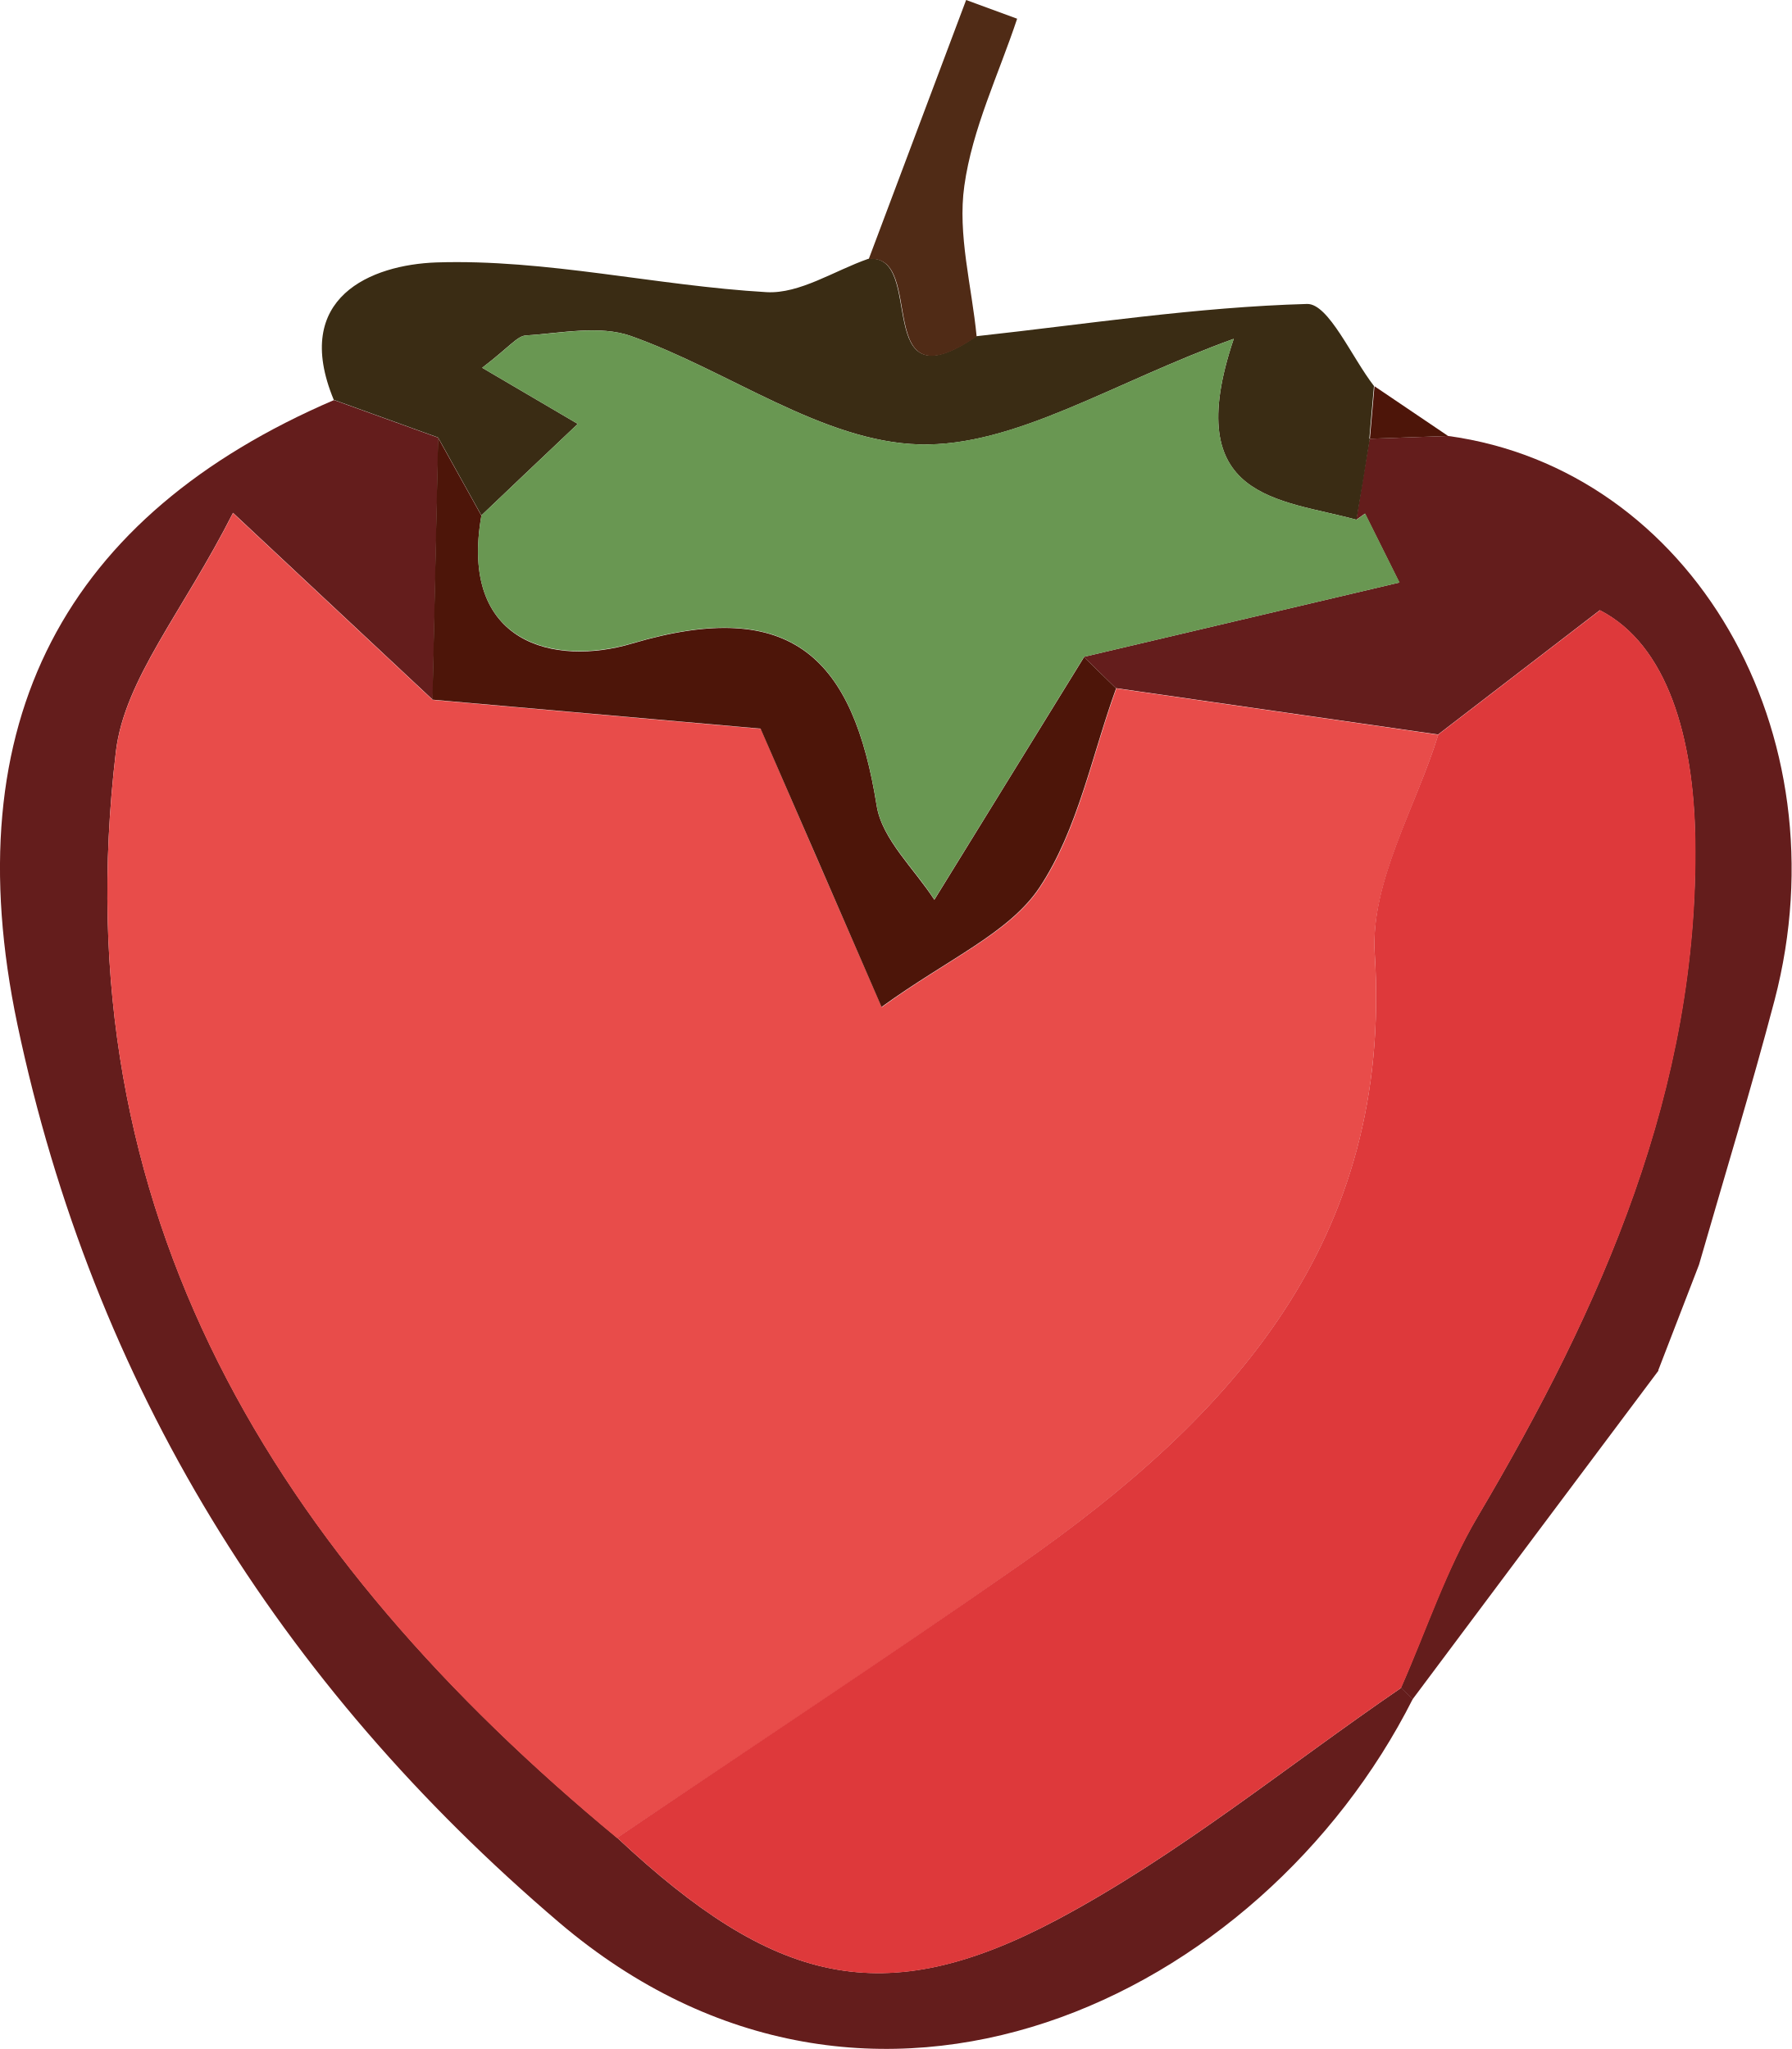
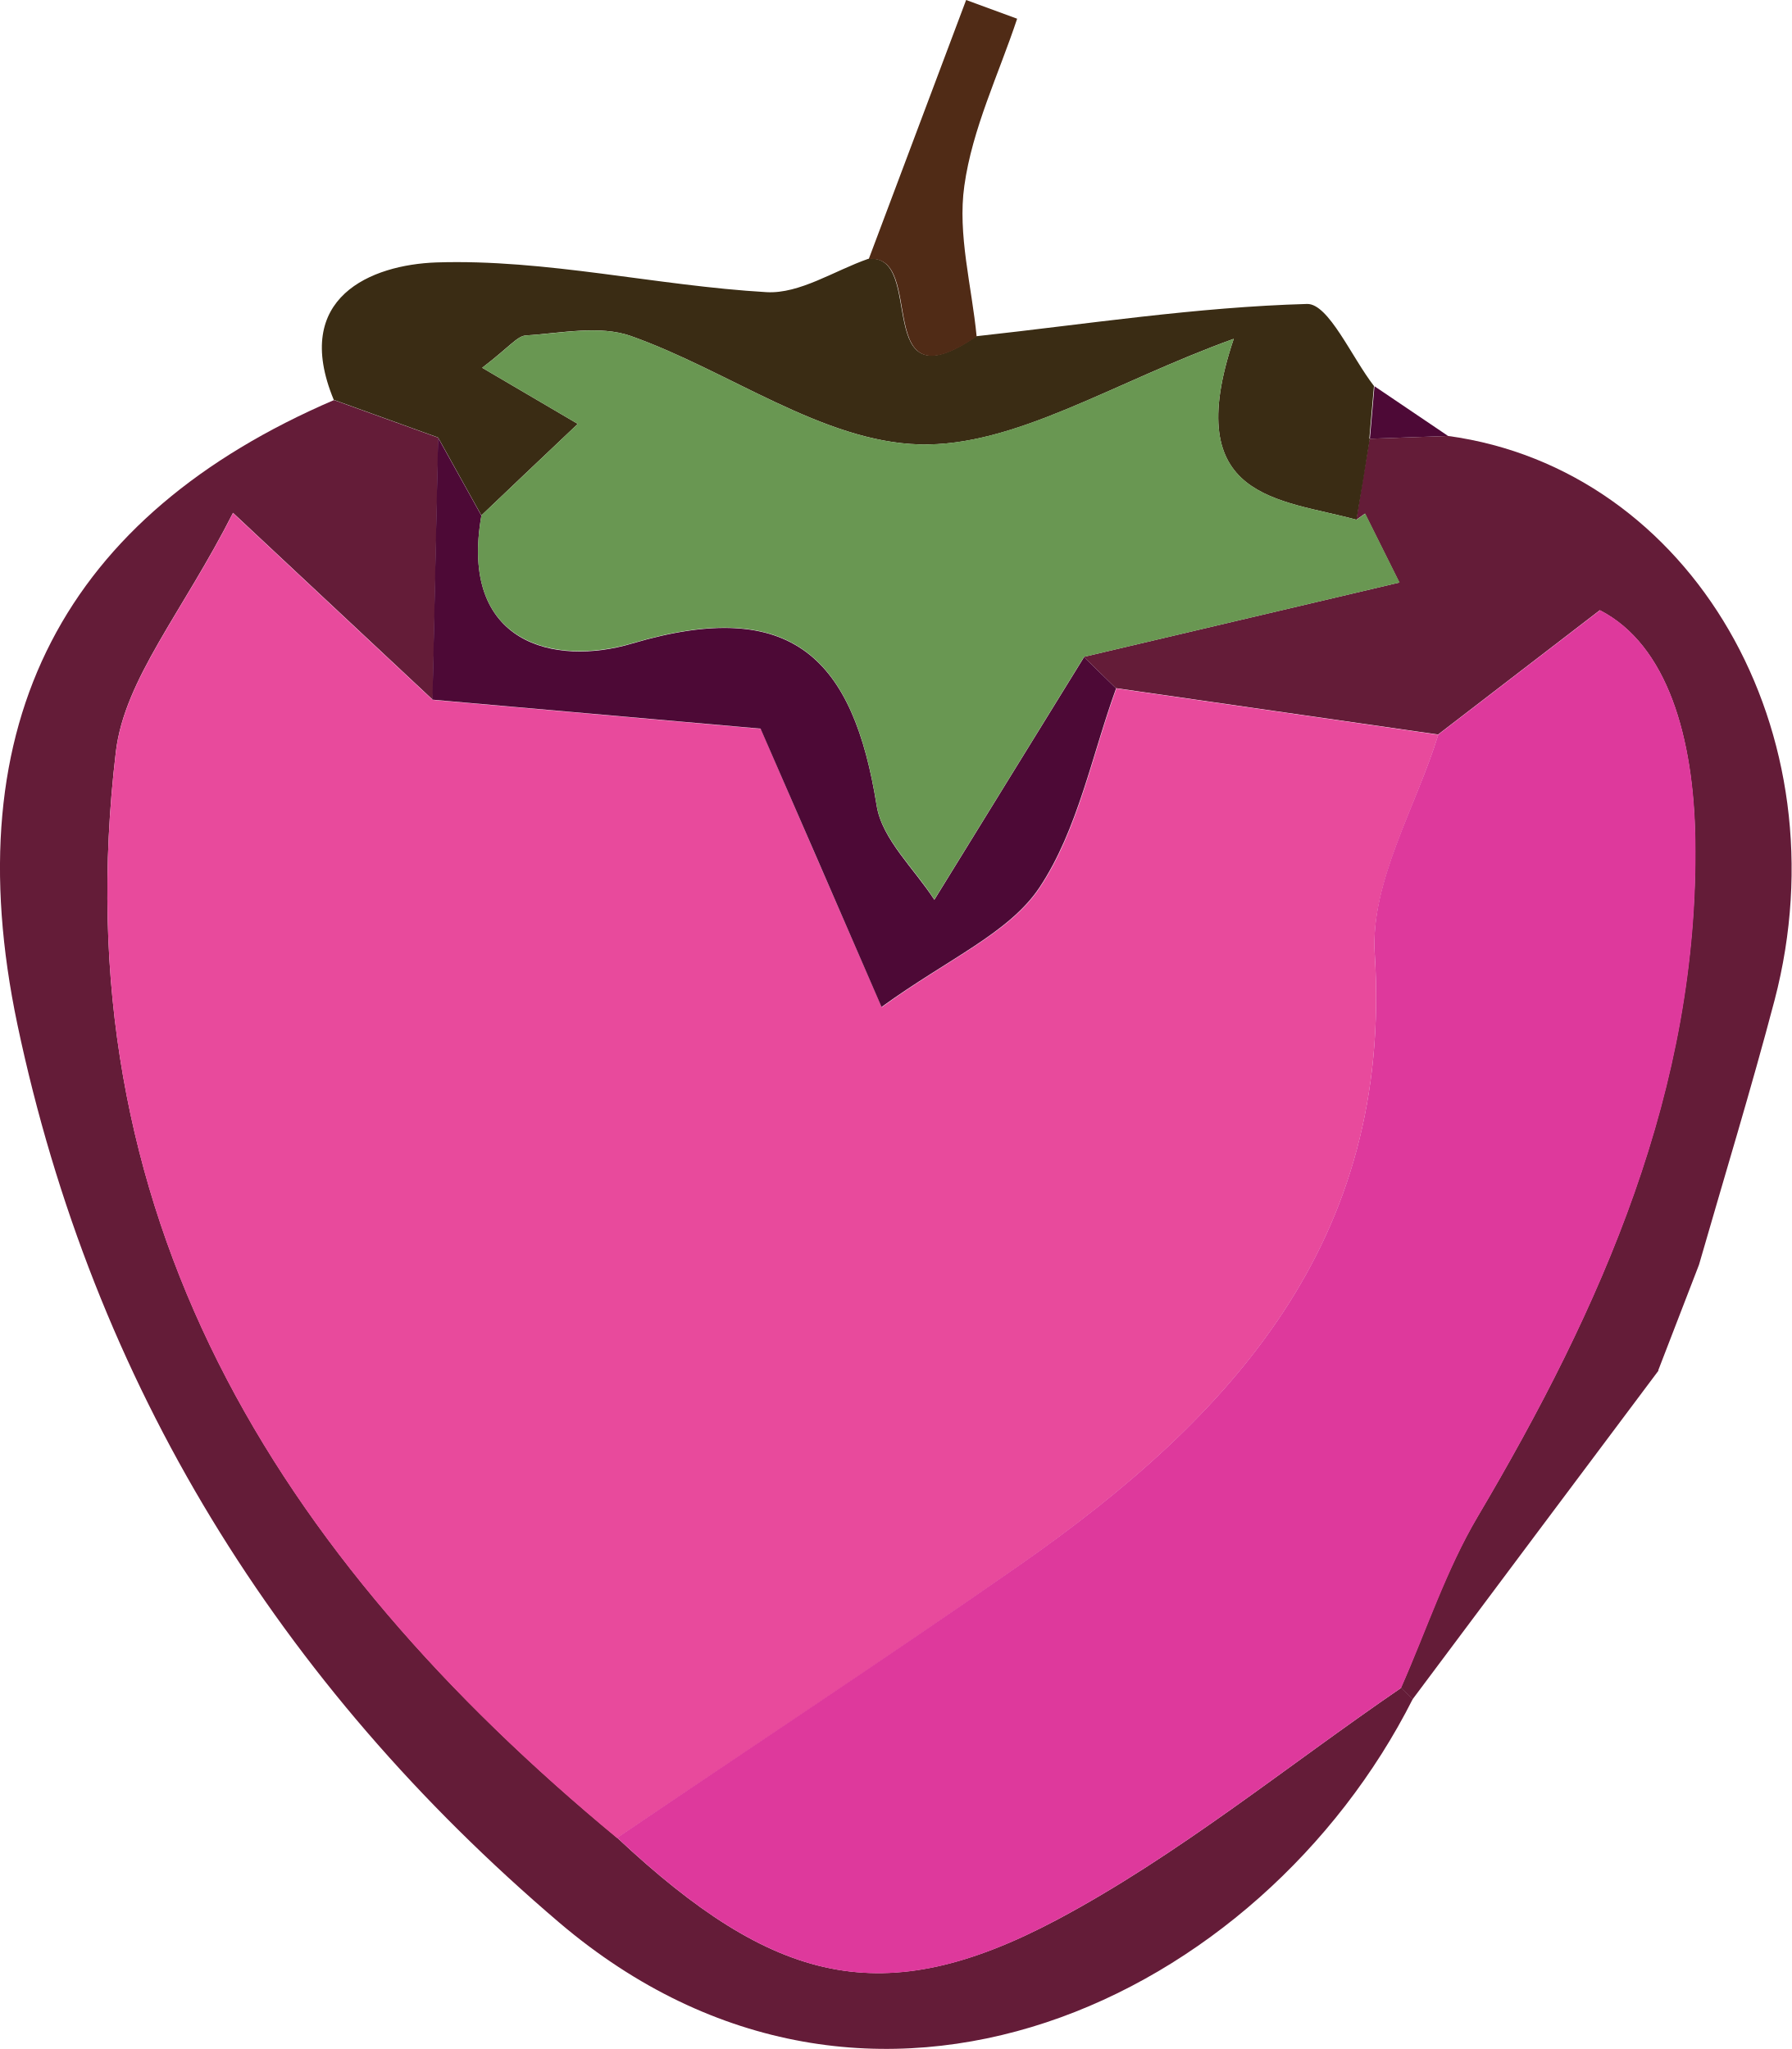
<svg xmlns="http://www.w3.org/2000/svg" id="b" viewBox="0 0 69.9 79.95">
  <defs>
-     <style>.d{fill:#e84c4a;}.e{fill:#641d1c;}.f{fill:#de393b;}.g{fill:#4d1509;}.h{fill:#699752;}.i{fill:#502b16;}.j{fill:#3a2c14;}</style>
+     <style>.d{fill:#e84a9c;}.e{fill:#641c38;}.f{fill:#de399c;}.g{fill:#4d0936;}.h{fill:#699752;}.i{fill:#502b16;}.j{fill:#3a2c14;}</style>
  </defs>
  <g id="c">
    <g>
      <path class="e" d="M55.11,66.3c-5.9,11.68-21.14,19.05-33.29,8.72C10.87,65.69,3.64,54.01,.68,39.98-1.81,28.13,2.58,20.1,13.03,15.61c1.36,.49,2.71,.98,4.07,1.47-.07,3.41-.15,6.81-.22,10.22-2.24-2.1-4.49-4.2-7.79-7.29-1.96,3.87-4.23,6.48-4.57,9.32-2.14,18.01,6.26,31.38,19.56,42.38,6.11,5.72,10.36,6.8,17.15,3.2,4.74-2.52,8.97-6,13.43-9.05l.46,.44Z" />
      <path class="e" d="M64.7,53.48c-3.2,4.27-6.4,8.55-9.59,12.82l-.46-.44c.98-2.23,1.75-4.59,2.99-6.68,4.84-8.18,8.63-16.69,8.49-26.43-.06-3.95-1.07-7.58-3.72-8.94-2.67,2.05-4.49,3.45-6.31,4.85-4.19-.6-8.38-1.21-12.57-1.81-.42-.41-.83-.81-1.25-1.22,4.1-.97,8.21-1.93,12.31-2.9-.45-.9-.89-1.79-1.34-2.69l-.34,.24c.17-1.05,.34-2.11,.52-3.16,1.02-.04,2.04-.07,3.06-.11,9.5,1.3,15.47,11.57,12.74,22.01-.91,3.46-1.96,6.89-2.95,10.33-.53,1.37-1.06,2.75-1.59,4.12Z" />
      <path class="j" d="M53.44,17.12c-.17,1.05-.34,2.11-.52,3.16-3-.82-6.91-.77-4.79-7.06-4.74,1.71-8.53,4.22-12.26,4.12-3.78-.1-7.45-2.88-11.26-4.23-1.22-.43-2.73-.11-4.1-.02-.33,.02-.63,.44-1.7,1.26,1.22,.72,2.33,1.37,3.73,2.19-1.49,1.41-2.63,2.49-3.76,3.57-.56-1.01-1.12-2.02-1.69-3.04-1.36-.49-2.71-.98-4.07-1.47-1.66-4.01,1.48-5.27,4-5.36,4.28-.14,8.58,.91,12.89,1.16,1.29,.07,2.64-.84,3.96-1.3,2.29-.24,.06,5.86,4.21,3.02,4.3-.47,8.6-1.14,12.91-1.26,.84-.02,1.74,2.08,2.61,3.2-.06,.69-.12,1.37-.18,2.05Z" />
      <path class="i" d="M38.1,13.13c-4.16,2.84-1.92-3.25-4.21-3.02,1.27-3.37,2.53-6.74,3.8-10.11,.66,.24,1.33,.49,1.99,.73-.72,2.17-1.75,4.29-2.06,6.52-.27,1.9,.29,3.91,.48,5.88Z" />
      <path class="g" d="M53.44,17.12c.06-.68,.12-1.37,.18-2.05,.96,.65,1.92,1.3,2.87,1.94-1.02,.04-2.04,.07-3.06,.11Z" />
      <path class="d" d="M43.54,26.86c4.19,.6,8.38,1.21,12.57,1.81-.88,2.85-2.65,5.76-2.48,8.55,.71,11.24-5.6,18.08-13.89,23.88-5.17,3.62-10.44,7.09-15.67,10.62C10.77,60.71,2.38,47.35,4.52,29.34c.34-2.84,2.61-5.45,4.57-9.32,3.3,3.09,5.55,5.19,7.79,7.29,4.29,.38,8.59,.76,12.8,1.13,1.47,3.39,2.82,6.5,4.72,10.86,2.6-1.89,4.97-2.88,6.16-4.66,1.5-2.25,2.04-5.15,2.99-7.77Z" />
      <path class="f" d="M24.07,71.71c5.23-3.54,10.5-7.01,15.67-10.62,8.29-5.79,14.6-12.64,13.89-23.88-.18-2.79,1.6-5.7,2.48-8.55,1.82-1.4,3.63-2.79,6.31-4.85,2.64,1.36,3.66,4.99,3.72,8.94,.15,9.74-3.65,18.24-8.49,26.43-1.23,2.09-2,4.45-2.99,6.68-4.46,3.05-8.69,6.53-13.43,9.05-6.78,3.61-11.04,2.52-17.15-3.2Z" />
      <path class="g" d="M43.54,26.86c-.95,2.62-1.49,5.51-2.99,7.77-1.19,1.78-3.55,2.77-6.16,4.66-1.89-4.36-3.24-7.47-4.72-10.86-4.21-.37-8.5-.75-12.8-1.13,.07-3.41,.15-6.81,.22-10.22,.56,1.01,1.12,2.02,1.69,3.04-.88,5.01,2.86,5.89,5.88,4.99,6.27-1.86,8.63,.62,9.54,6.33,.21,1.31,1.47,2.46,2.25,3.67,2.15-3.48,3.99-6.48,5.84-9.47,.42,.41,.83,.81,1.25,1.22Z" />
      <path class="h" d="M42.29,25.63c-1.85,3-3.69,5.99-5.84,9.47-.77-1.21-2.04-2.36-2.25-3.67-.91-5.71-3.27-8.19-9.54-6.33-3.02,.89-6.77,.02-5.88-4.99,1.14-1.08,2.27-2.16,3.76-3.57-1.4-.82-2.51-1.47-3.73-2.19,1.07-.81,1.37-1.24,1.7-1.26,1.37-.08,2.88-.41,4.1,.02,3.81,1.35,7.48,4.13,11.26,4.23,3.73,.09,7.53-2.41,12.26-4.12-2.12,6.29,1.8,6.24,4.79,7.06l.34-.24c.45,.9,.89,1.79,1.34,2.69-4.1,.97-8.21,1.93-12.31,2.9Z" />
      <path class="j" d="M54.61,22.74c-.45-.9-.89-1.79-1.34-2.69,.45,.9,.89,1.79,1.34,2.69Z" />
    </g>
  </g>
</svg>
